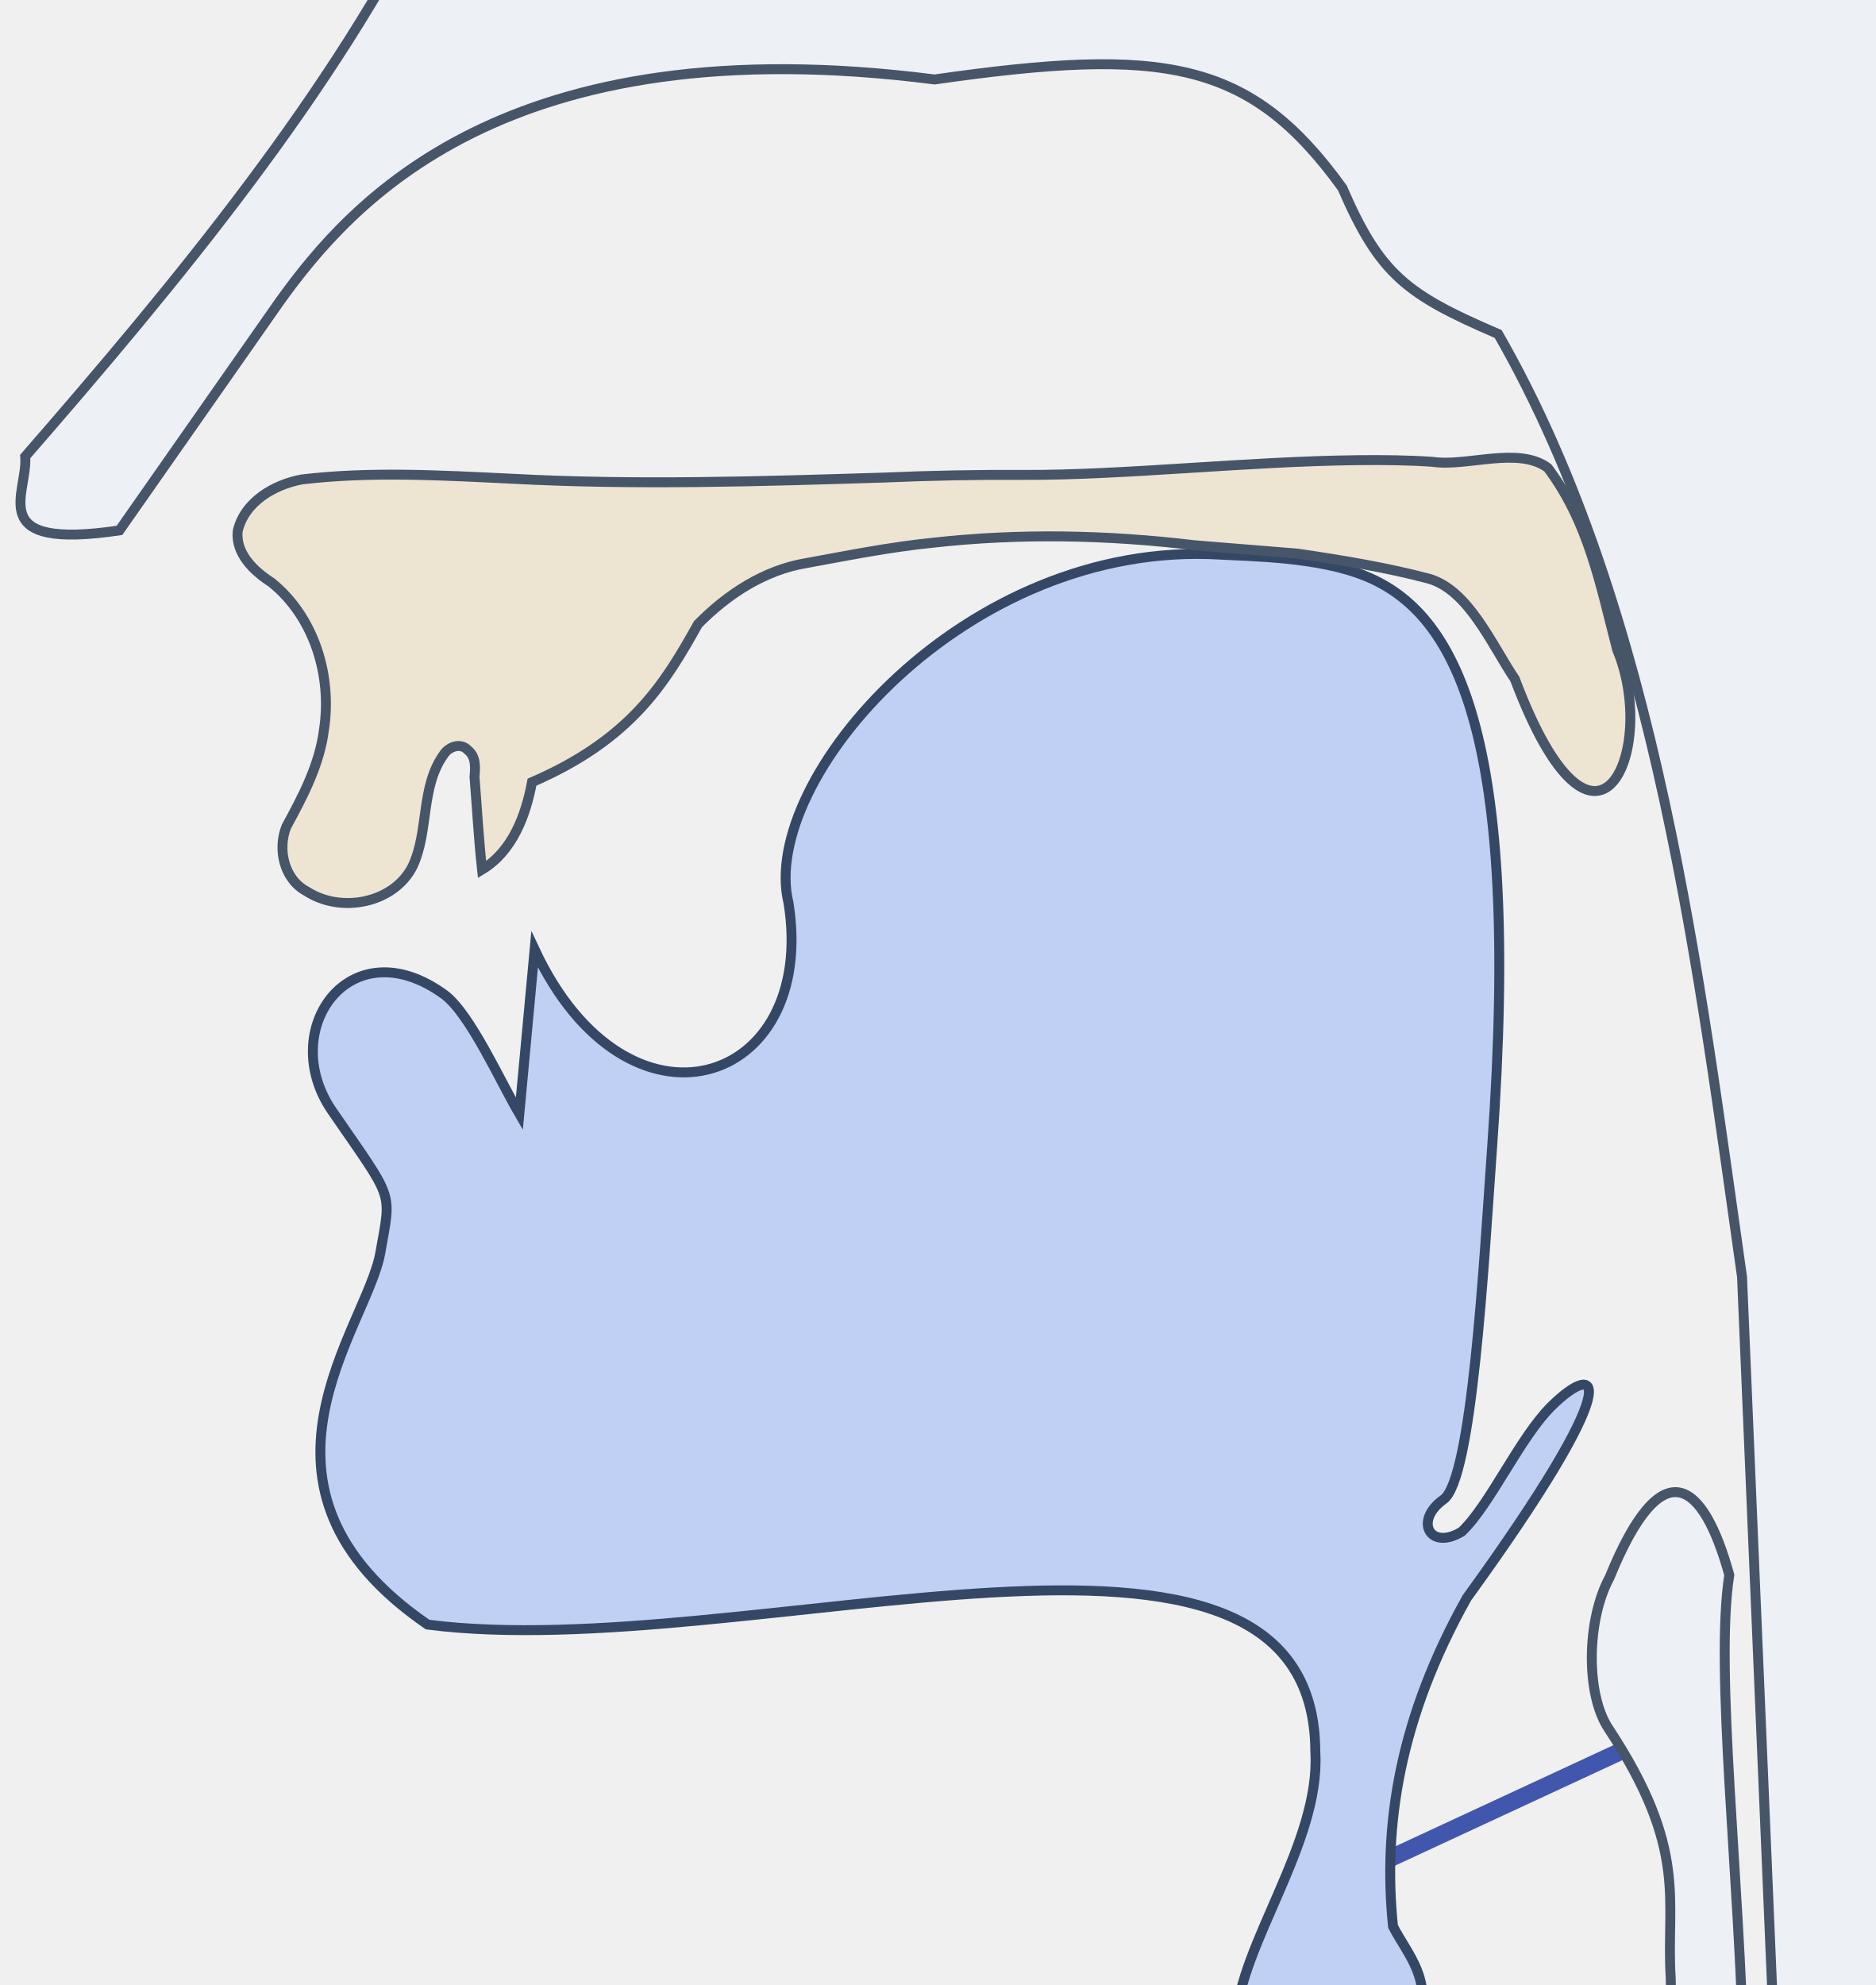
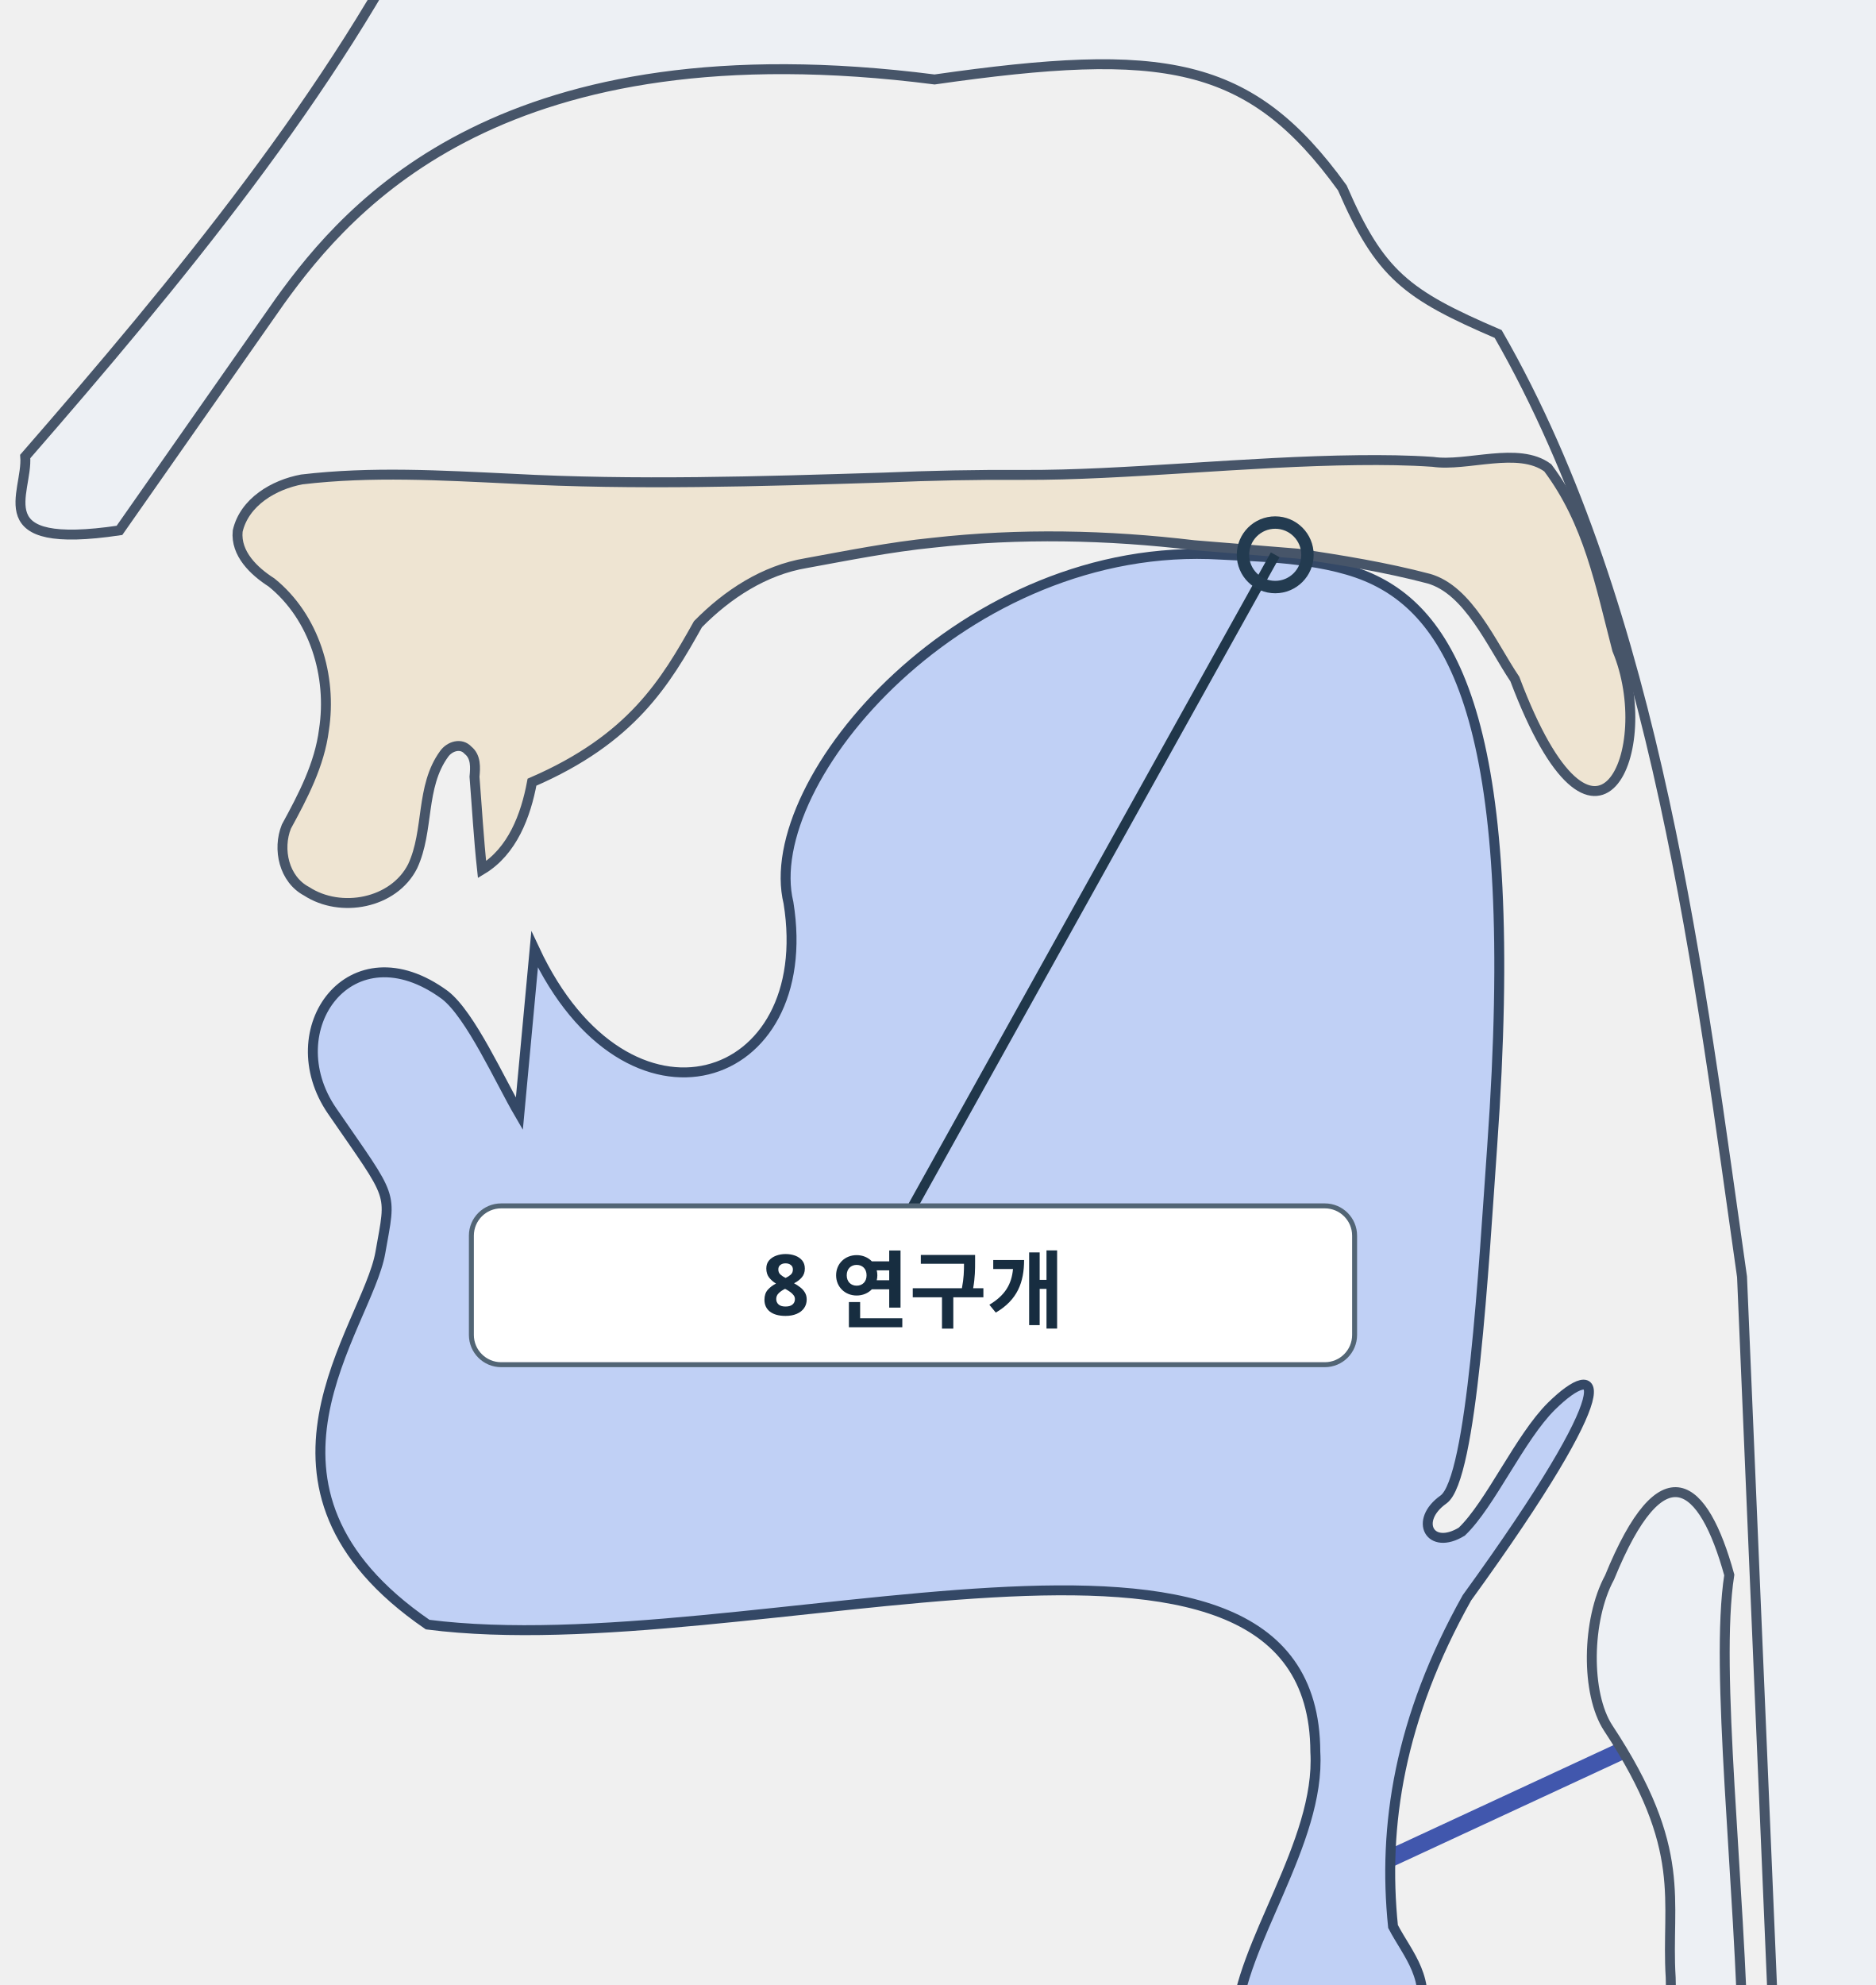
<svg xmlns="http://www.w3.org/2000/svg" width="378" height="400" version="1.1" style="fill:#edf0f4;stroke-width:2;stroke:#475569" viewBox="0 0 378 400">
  <path d="m279.66 374.71 12.011-5.573m24.022-11.146 12.011-5.573m-24.022 11.146 12.011-5.573m-24.022 11.146 12.011-5.573" style="fill:none;stroke:#4157ad;stroke-width:3.5" />
  <path d="m256.36 487.8 24.898 0.513c-2.313-9.671-7.136-25.469-1.797-33.111 5.081-4.463 14.469-17.943 2e-5 -24.384-7.9-10.468 5.216-16.879 6.417-23.101 2.763-8.988-2.119-13.729-5.133-19.507-2.082-20.237 1.261-41.888 14.887-66.223 32.357-44.68 26.743-48.177 17.063-38.641-6.375 6.28-12.334 19.813-18.09 25.294-6.428 3.924-9.708-2.213-3.693-6.473 5.771-4.088 8.11-47.29 9.815-71.18 5.966-83.6-7.527-107.39-25.34-114.82-9.58-3.993-23.41-4.037-29.375-4.4-51.48-3.134-93.106 45.505-87.106 70.161 5.955 37.026-32.418 49.453-51.161 9.41l-3.08 33.111c-3.876-6.641-9.836-19.951-14.988-23.932-19.005-13.98-34.016 6.961-22.743 23.355 12.588 18.306 11.947 15.858 9.724 28.531-2.678 15.267-30.943 47.203 9.527 74.973 64.714 8.286 178.72-34.066 178.9 25.668 1.091 18.285-15.333 38.921-16.027 54.415-1.356 30.306 11.051 52.548 7.3 80.34z" style="fill:#c0d0f5;stroke:#344866;stroke-width:2" />
  <path d="m360.83 487.8 170.95 1.027c-6.391-59.243-13.328-118.18 2.567-178.65 6.467-12.733 15.101-30.264 23.104-37.388 12.911-11.493 25.29-25.102 32.852-45.262 19.289-44.528 28.826-117.25 27.742-188.53-0.96-63.116-10.818-134.38-54.95-198.03-36.116-51.883-129.93-106.41-283.88-86.243-175.2 52.486-194.47 120.95-200.21 138.09-3.776 36.542 13.747 56.022 8.214 85.217-19.752 40.433-51.633 78.907-82.137 113.96 0.609 7.415-8.437 18.968 18.994 14.887l32.341-46.202c14.192-19.712 45.295-55.755 131.93-44.662 46.124-6.597 63.522-3.983 82.177 21.841 7.583 17.492 12.913 21.503 31.408 29.448 32.157 55.976 40.741 131.37 49.148 189.99z" />
  <path d="m261.51 111.56c8.868 1.303 17.746 2.757 26.417 5.04 8.034 2.264 12.706 13.309 17.368 20.238 16.459 43.63 28.952 14.046 20.624-5.909-3.436-13.212-5.734-25.642-13.98-36.649-5.92-4.392-16.27-0.193-23.17-1.212-4.998-0.347-10.013-0.394-15.021-0.341-22.484 0.241-47.333 3.062-67.391 2.973-9.422-0.061-18.84 0.129-28.252 0.537-25.001 0.771-50.04 1.577-75.036 0.225-14.065-0.666-28.234-1.513-42.255 0.151-5.59 1.04-11.564 4.522-12.914 10.416-0.45 4.56 3.304 8.094 6.823 10.349 8.661 6.988 12.235 18.902 10.565 29.688-0.888 7.026-4.234 13.377-7.575 19.507-1.83 4.575-0.483 10.627 4.084 13.035 6.84 4.466 17.549 2.487 21.358-5.039 3.373-7.197 1.522-16.019 6.36-22.655 1.095-1.529 3.385-2.287 4.805-0.731 1.634 1.304 1.482 3.505 1.308 5.337 0.498 6.239 0.842 12.492 1.52 18.715 6.129-3.696 8.816-10.898 10.067-17.614 20.142-8.713 26.893-20.128 33.45-31.839 5.928-6.026 13.361-10.903 21.817-12.311 8.476-1.546 16.941-3.244 25.525-4.103 17.49-1.956 35.182-1.593 52.643 0.497z" style="fill:#eee4d2;stroke:#475569;stroke-width:2" />
  <path d="m333.11 488.83 17.35 0.44c3.448 0.087 1.256-58.443 0.949-73.935-0.719-36.326-5.882-78.831-2.899-97.966-5.203-18.85-13.474-25.607-24.128 0.513-4.63 8.529-4.819 23.45-0.255 30.366 16.283 24.679 11.595 34.661 12.576 50.23 0.745 30.757 1.126 60.012-3.594 90.35z" />
+   <g id="articulation-landmark" font-family="system-ui, sans-serif" stroke="none">
+     <path d="M 184 243 L 257 111.8" fill="none" stroke="#20374a" stroke-width="2" />
+     <circle cx="257" cy="111.8" r="6.5" fill="none" stroke="#233b50" stroke-width="2.5" />
+     <rect x="95" y="243" width="178" height="32" rx="6" fill="#fff" stroke="#526575" stroke-width="1" />
+     <text x="184" y="265" text-anchor="middle" fill="#172d40" font-size="17" font-weight="600">8 연구개</text>
+   </g>
</svg>
